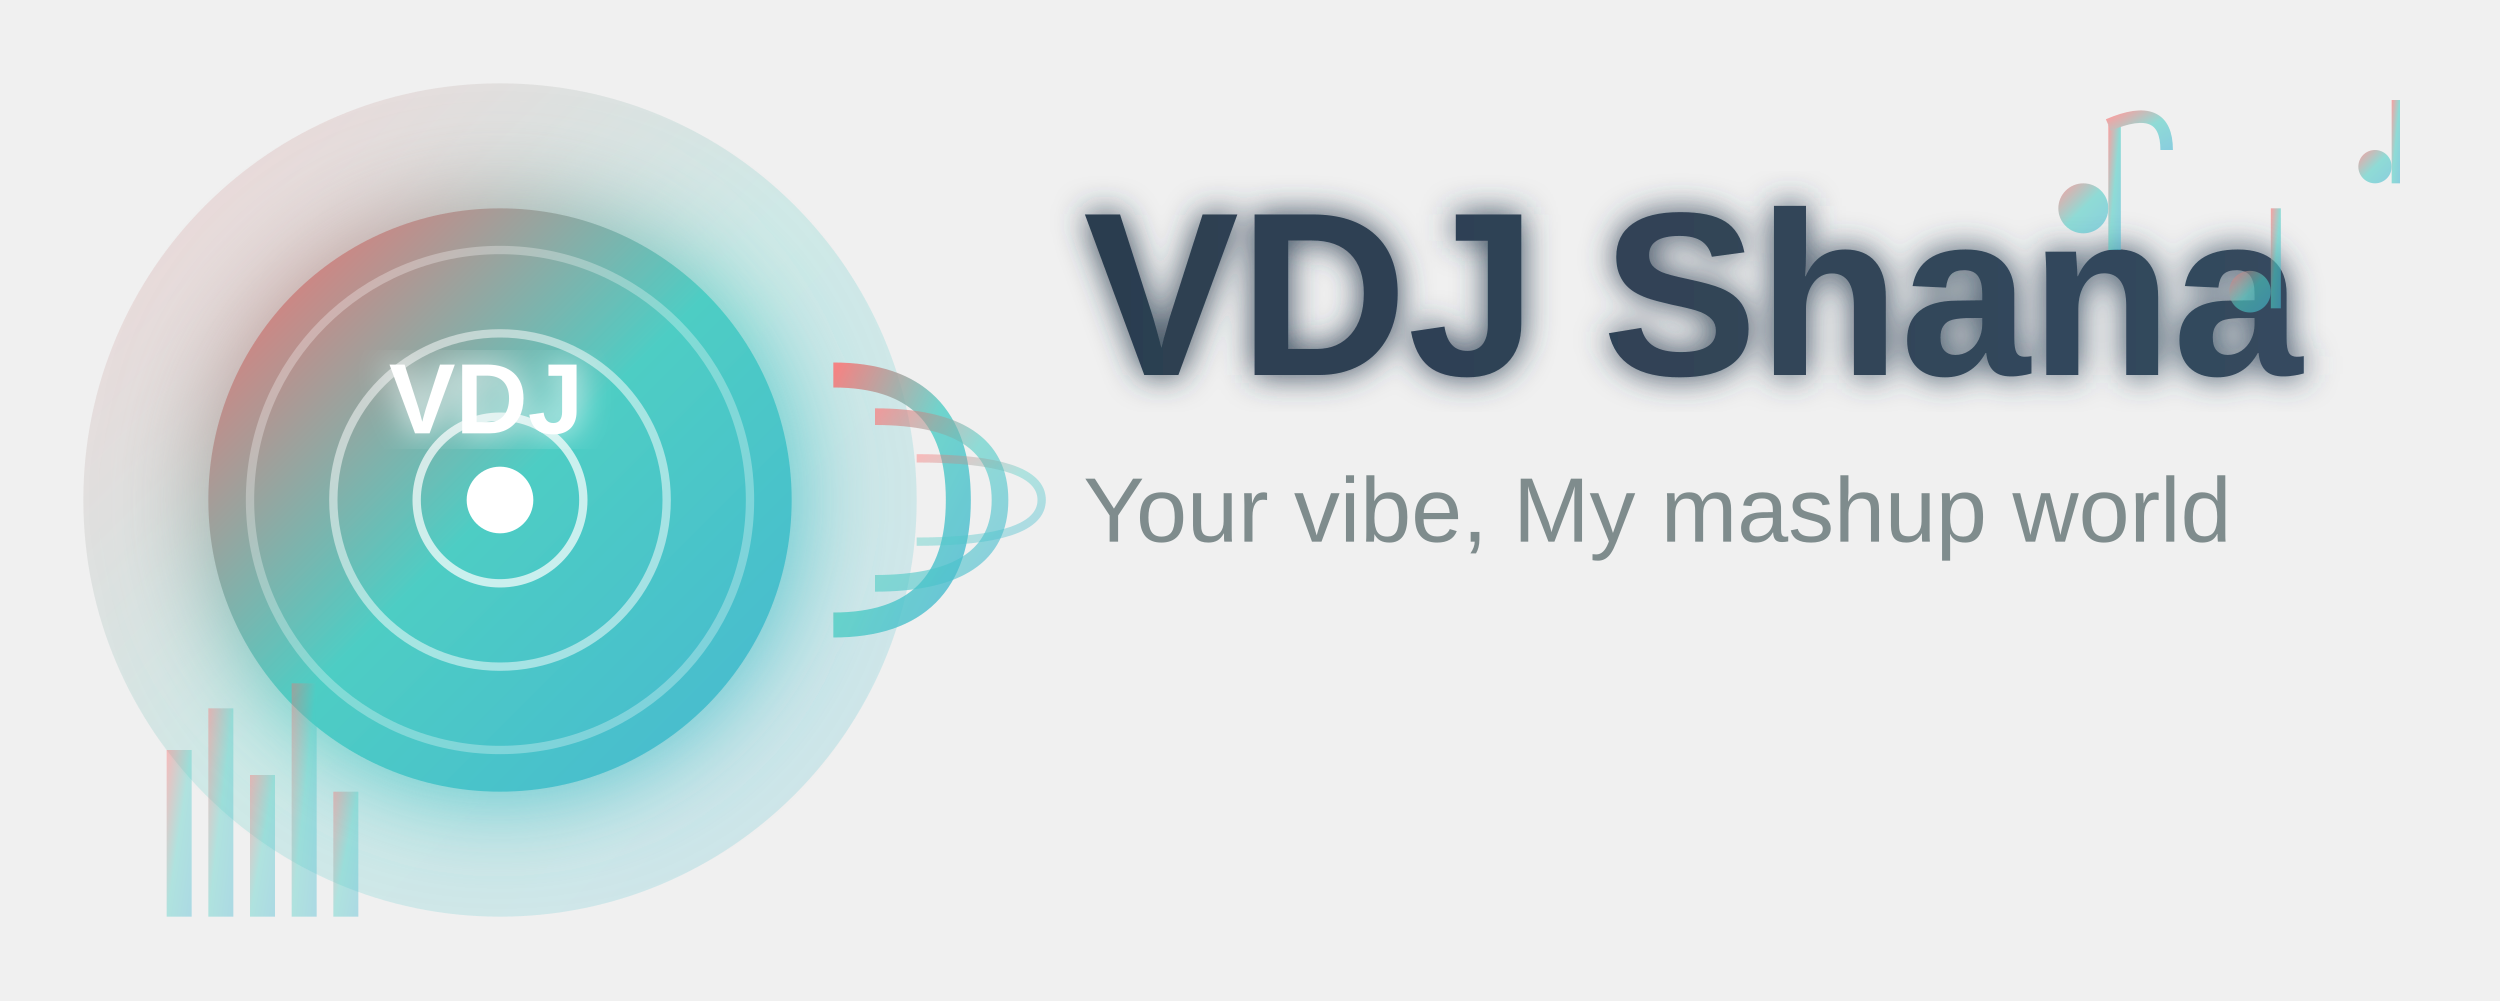
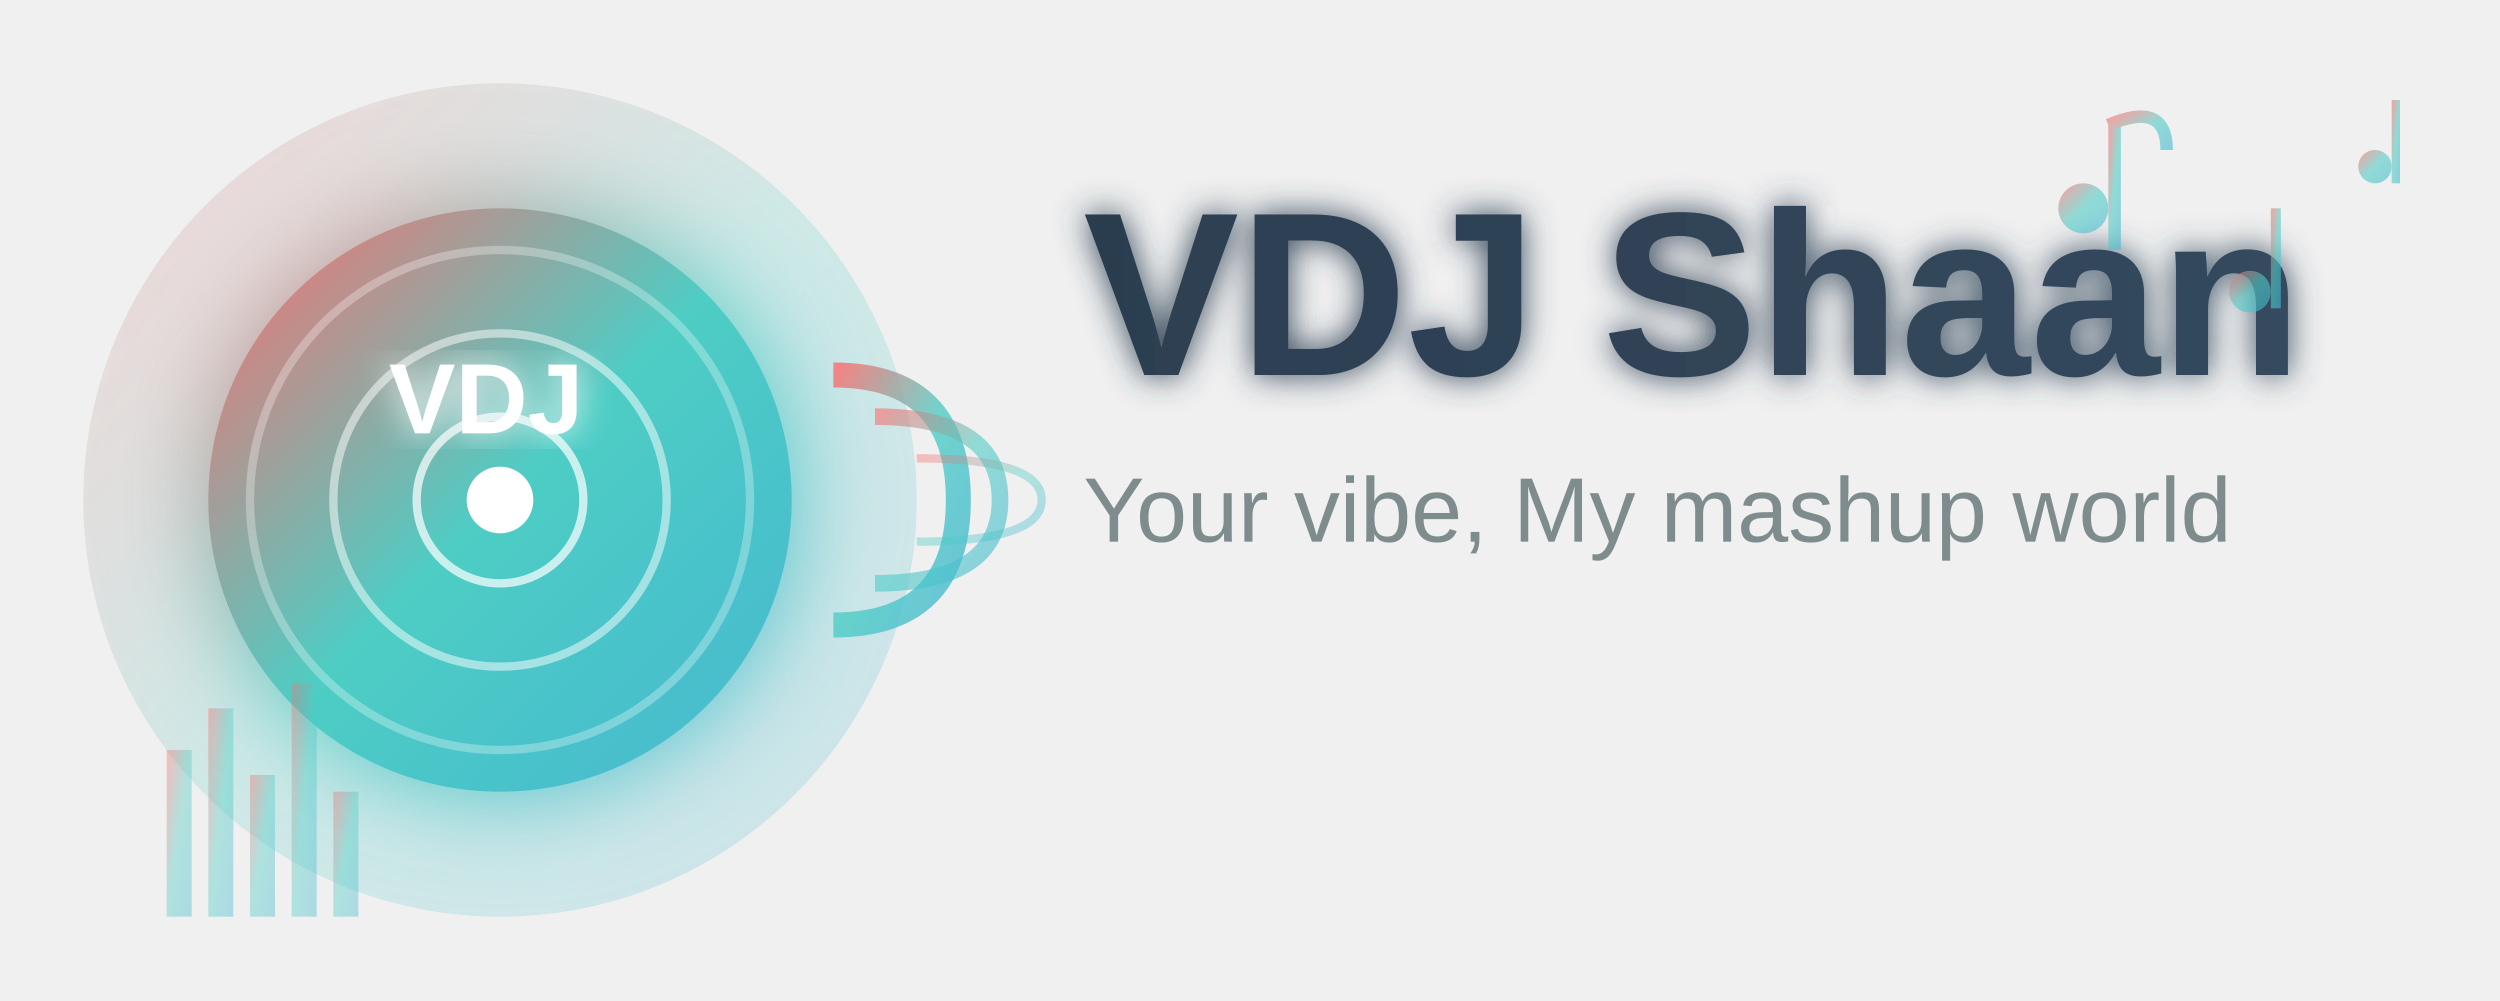
<svg xmlns="http://www.w3.org/2000/svg" viewBox="0 0 300 120">
  <defs>
    <linearGradient id="primaryGradient" x1="0%" y1="0%" x2="100%" y2="100%">
      <stop offset="0%" style="stop-color:#ff6b6b;stop-opacity:1">
        <animate attributeName="stop-color" values="#ff6b6b;#ff8a65;#ff5722;#ff6b6b" dur="3s" repeatCount="indefinite" />
      </stop>
      <stop offset="50%" style="stop-color:#4ecdc4;stop-opacity:1">
        <animate attributeName="stop-color" values="#4ecdc4;#26c6da;#00bcd4;#4ecdc4" dur="3s" repeatCount="indefinite" />
      </stop>
      <stop offset="100%" style="stop-color:#45b7d1;stop-opacity:1">
        <animate attributeName="stop-color" values="#45b7d1;#42a5f5;#2196f3;#45b7d1" dur="3s" repeatCount="indefinite" />
      </stop>
    </linearGradient>
    <linearGradient id="textGradient" x1="0%" y1="0%" x2="100%" y2="0%">
      <stop offset="0%" style="stop-color:#2c3e50;stop-opacity:1">
        <animate attributeName="stop-color" values="#2c3e50;#34495e;#2c3e50" dur="2s" repeatCount="indefinite" />
      </stop>
      <stop offset="100%" style="stop-color:#34495e;stop-opacity:1">
        <animate attributeName="stop-color" values="#34495e;#2c3e50;#34495e" dur="2s" repeatCount="indefinite" />
      </stop>
    </linearGradient>
    <filter id="glow" x="-50%" y="-50%" width="200%" height="200%">
      <feGaussianBlur stdDeviation="4" result="coloredBlur" />
      <feMerge>
        <feMergeNode in="coloredBlur" />
        <feMergeNode in="SourceGraphic" />
      </feMerge>
    </filter>
    <filter id="pulseGlow" x="-50%" y="-50%" width="200%" height="200%">
      <feGaussianBlur stdDeviation="6" result="coloredBlur" />
      <feMerge>
        <feMergeNode in="coloredBlur" />
        <feMergeNode in="SourceGraphic" />
      </feMerge>
      <animate attributeName="stdDeviation" values="3;8;3" dur="2s" repeatCount="indefinite" />
    </filter>
    <filter id="textGlow" x="-20%" y="-20%" width="140%" height="140%">
      <feGaussianBlur stdDeviation="2" result="coloredBlur" />
      <feMerge>
        <feMergeNode in="coloredBlur" />
        <feMergeNode in="SourceGraphic" />
      </feMerge>
    </filter>
  </defs>
  <circle cx="60" cy="60" r="50" fill="url(#primaryGradient)" opacity="0.2">
    <animate attributeName="r" values="45;55;45" dur="4s" repeatCount="indefinite" />
    <animate attributeName="opacity" values="0.1;0.3;0.1" dur="4s" repeatCount="indefinite" />
  </circle>
  <g transform="translate(60, 60)">
    <circle cx="0" cy="0" r="35" fill="url(#primaryGradient)" filter="url(#pulseGlow)">
      <animateTransform attributeName="transform" attributeType="XML" type="rotate" values="0 0 0;360 0 0" dur="8s" repeatCount="indefinite" />
    </circle>
    <circle cx="0" cy="0" r="30" fill="none" stroke="white" stroke-width="1" opacity="0.3">
      <animate attributeName="opacity" values="0.3;0.7;0.3" dur="3s" repeatCount="indefinite" />
    </circle>
    <circle cx="0" cy="0" r="20" fill="none" stroke="white" stroke-width="1" opacity="0.5">
      <animate attributeName="opacity" values="0.5;0.9;0.5" dur="2s" repeatCount="indefinite" />
    </circle>
    <circle cx="0" cy="0" r="10" fill="none" stroke="white" stroke-width="1" opacity="0.7">
      <animate attributeName="opacity" values="0.7;1;0.7" dur="1.5s" repeatCount="indefinite" />
    </circle>
    <circle cx="0" cy="0" r="4" fill="white">
      <animate attributeName="fill" values="white;#ffeb3b;white" dur="2s" repeatCount="indefinite" />
    </circle>
    <path d="M 40 -15 Q 55 -15 55 0 Q 55 15 40 15" fill="none" stroke="url(#primaryGradient)" stroke-width="3" opacity="0.8">
      <animate attributeName="opacity" values="0.3;1;0.3" dur="1.5s" repeatCount="indefinite" />
      <animateTransform attributeName="transform" attributeType="XML" type="scale" values="1;1.1;1" dur="1.5s" repeatCount="indefinite" />
    </path>
    <path d="M 45 -10 Q 60 -10 60 0 Q 60 10 45 10" fill="none" stroke="url(#primaryGradient)" stroke-width="2" opacity="0.6">
      <animate attributeName="opacity" values="0.2;0.8;0.2" dur="2s" repeatCount="indefinite" />
      <animateTransform attributeName="transform" attributeType="XML" type="scale" values="1;1.15;1" dur="2s" repeatCount="indefinite" />
    </path>
    <path d="M 50 -5 Q 65 -5 65 0 Q 65 5 50 5" fill="none" stroke="url(#primaryGradient)" stroke-width="1" opacity="0.4">
      <animate attributeName="opacity" values="0.1;0.6;0.1" dur="2.5s" repeatCount="indefinite" />
      <animateTransform attributeName="transform" attributeType="XML" type="scale" values="1;1.2;1" dur="2.5s" repeatCount="indefinite" />
    </path>
    <text x="0" y="-8" text-anchor="middle" font-family="Arial, sans-serif" font-size="12" font-weight="bold" fill="white" filter="url(#textGlow)">
      VDJ
      <animate attributeName="fill" values="white;#ffeb3b;#ff6b6b;white" dur="3s" repeatCount="indefinite" />
    </text>
  </g>
  <g transform="translate(130, 45)">
    <text x="0" y="0" font-family="Arial, sans-serif" font-size="28" font-weight="bold" fill="url(#textGradient)" filter="url(#textGlow)">
-       VDJ Shana
+       VDJ Shaan
      <animate attributeName="opacity" values="0.8;1;0.8" dur="2s" repeatCount="indefinite" />
    </text>
    <text x="0" y="20" font-family="Arial, sans-serif" font-size="11" fill="#7f8c8d">
      Your vibe, My mashup world
      <animate attributeName="fill" values="#7f8c8d;#34495e;#7f8c8d" dur="3s" repeatCount="indefinite" />
    </text>
  </g>
  <g fill="url(#primaryGradient)" opacity="0.6">
    <g>
      <circle cx="250" cy="25" r="3">
        <animateTransform attributeName="transform" attributeType="XML" type="translate" values="0,0;0,-3;0,0" dur="1s" repeatCount="indefinite" />
      </circle>
      <rect x="253" y="15" width="1.5" height="15">
        <animateTransform attributeName="transform" attributeType="XML" type="translate" values="0,0;0,-3;0,0" dur="1s" repeatCount="indefinite" />
      </rect>
      <path d="M 253 15 Q 260 12 260 18" fill="none" stroke="url(#primaryGradient)" stroke-width="1.5">
        <animateTransform attributeName="transform" attributeType="XML" type="translate" values="0,0;0,-3;0,0" dur="1s" repeatCount="indefinite" />
      </path>
    </g>
    <g>
      <circle cx="270" cy="35" r="2.5">
        <animateTransform attributeName="transform" attributeType="XML" type="translate" values="0,0;0,-4;0,0" dur="1.2s" begin="0.3s" repeatCount="indefinite" />
      </circle>
      <rect x="272.5" y="25" width="1.2" height="12">
        <animateTransform attributeName="transform" attributeType="XML" type="translate" values="0,0;0,-4;0,0" dur="1.2s" begin="0.3s" repeatCount="indefinite" />
      </rect>
    </g>
    <g>
      <circle cx="285" cy="20" r="2">
        <animateTransform attributeName="transform" attributeType="XML" type="translate" values="0,0;0,-2;0,0" dur="0.8s" begin="0.6s" repeatCount="indefinite" />
      </circle>
      <rect x="287" y="12" width="1" height="10">
        <animateTransform attributeName="transform" attributeType="XML" type="translate" values="0,0;0,-2;0,0" dur="0.8s" begin="0.6s" repeatCount="indefinite" />
      </rect>
    </g>
  </g>
  <g transform="translate(20, 90)" fill="url(#primaryGradient)" opacity="0.4">
    <rect x="0" y="0" width="3" height="20">
      <animate attributeName="height" values="15;25;20;15" dur="1s" repeatCount="indefinite" />
      <animate attributeName="y" values="5;-5;0;5" dur="1s" repeatCount="indefinite" />
    </rect>
    <rect x="5" y="-5" width="3" height="25">
      <animate attributeName="height" values="20;30;25;20" dur="1.2s" repeatCount="indefinite" />
      <animate attributeName="y" values="0;-10;-5;0" dur="1.2s" repeatCount="indefinite" />
    </rect>
    <rect x="10" y="3" width="3" height="17">
      <animate attributeName="height" values="12;22;17;12" dur="0.8s" repeatCount="indefinite" />
      <animate attributeName="y" values="8;-2;3;8" dur="0.8s" repeatCount="indefinite" />
    </rect>
    <rect x="15" y="-8" width="3" height="28">
      <animate attributeName="height" values="23;33;28;23" dur="1.5s" repeatCount="indefinite" />
      <animate attributeName="y" values="-3;-13;-8;-3" dur="1.5s" repeatCount="indefinite" />
    </rect>
    <rect x="20" y="5" width="3" height="15">
      <animate attributeName="height" values="10;20;15;10" dur="1.1s" repeatCount="indefinite" />
      <animate attributeName="y" values="10;0;5;10" dur="1.1s" repeatCount="indefinite" />
    </rect>
  </g>
</svg>
